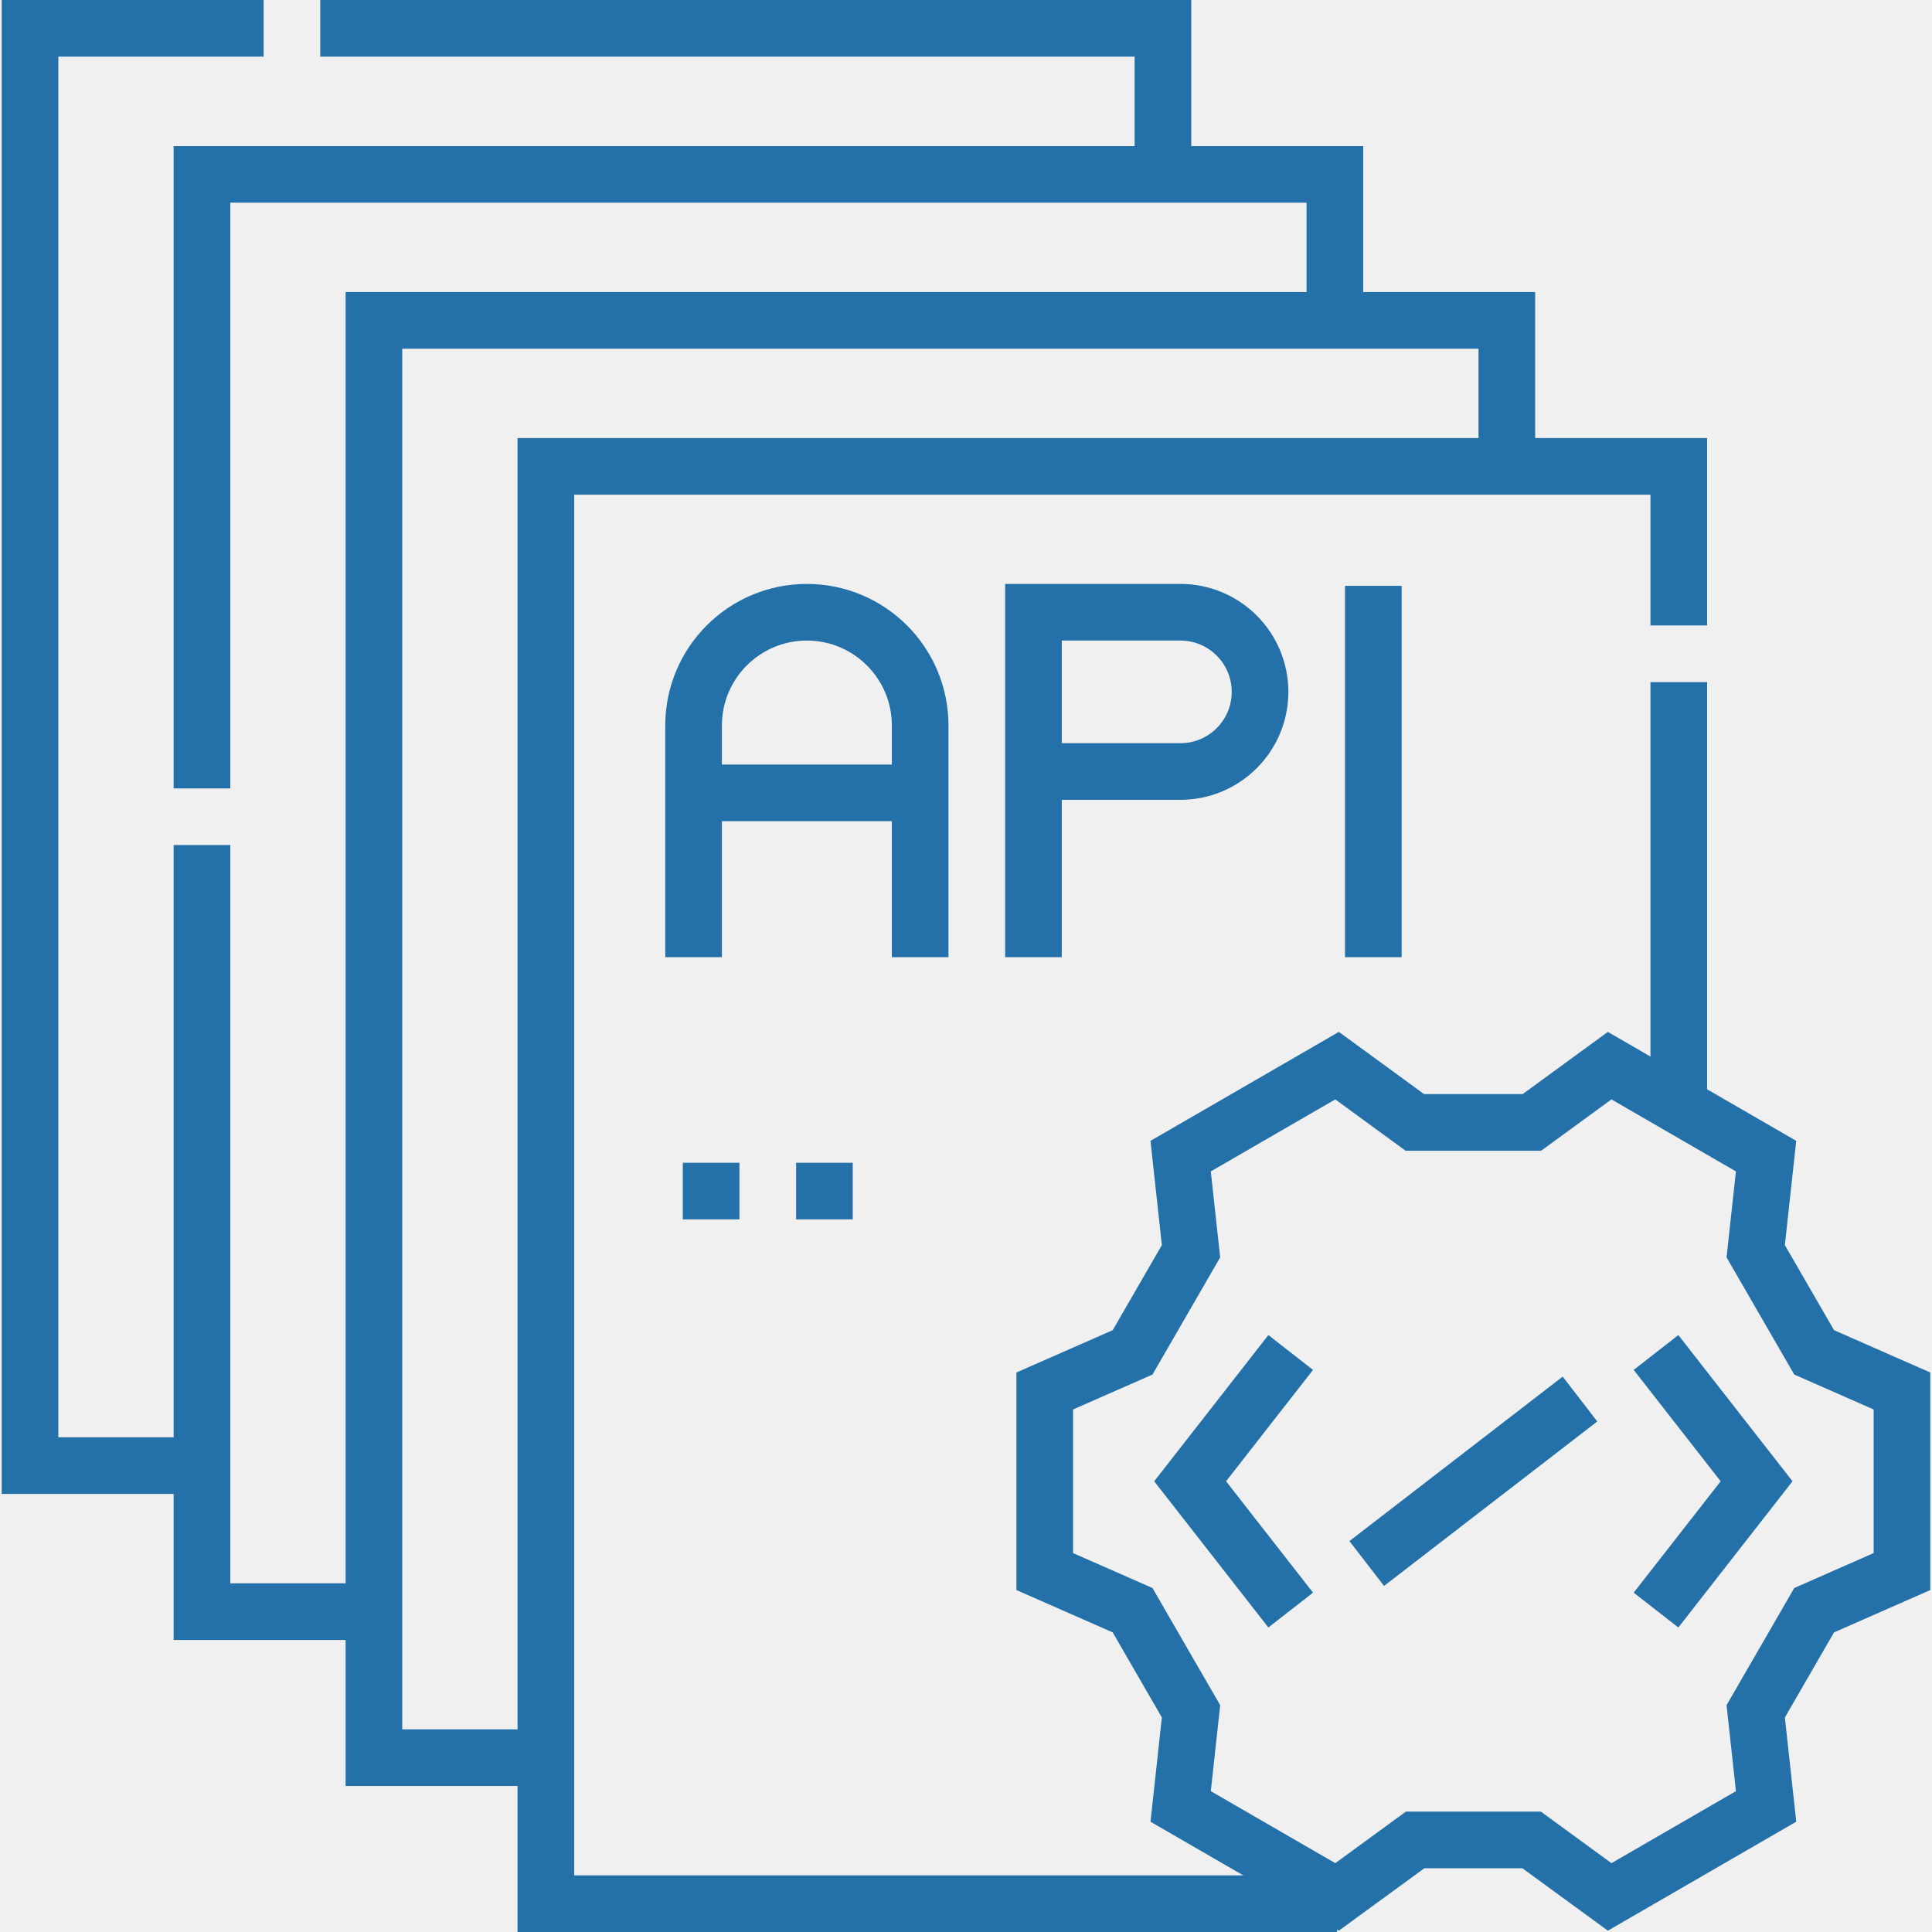
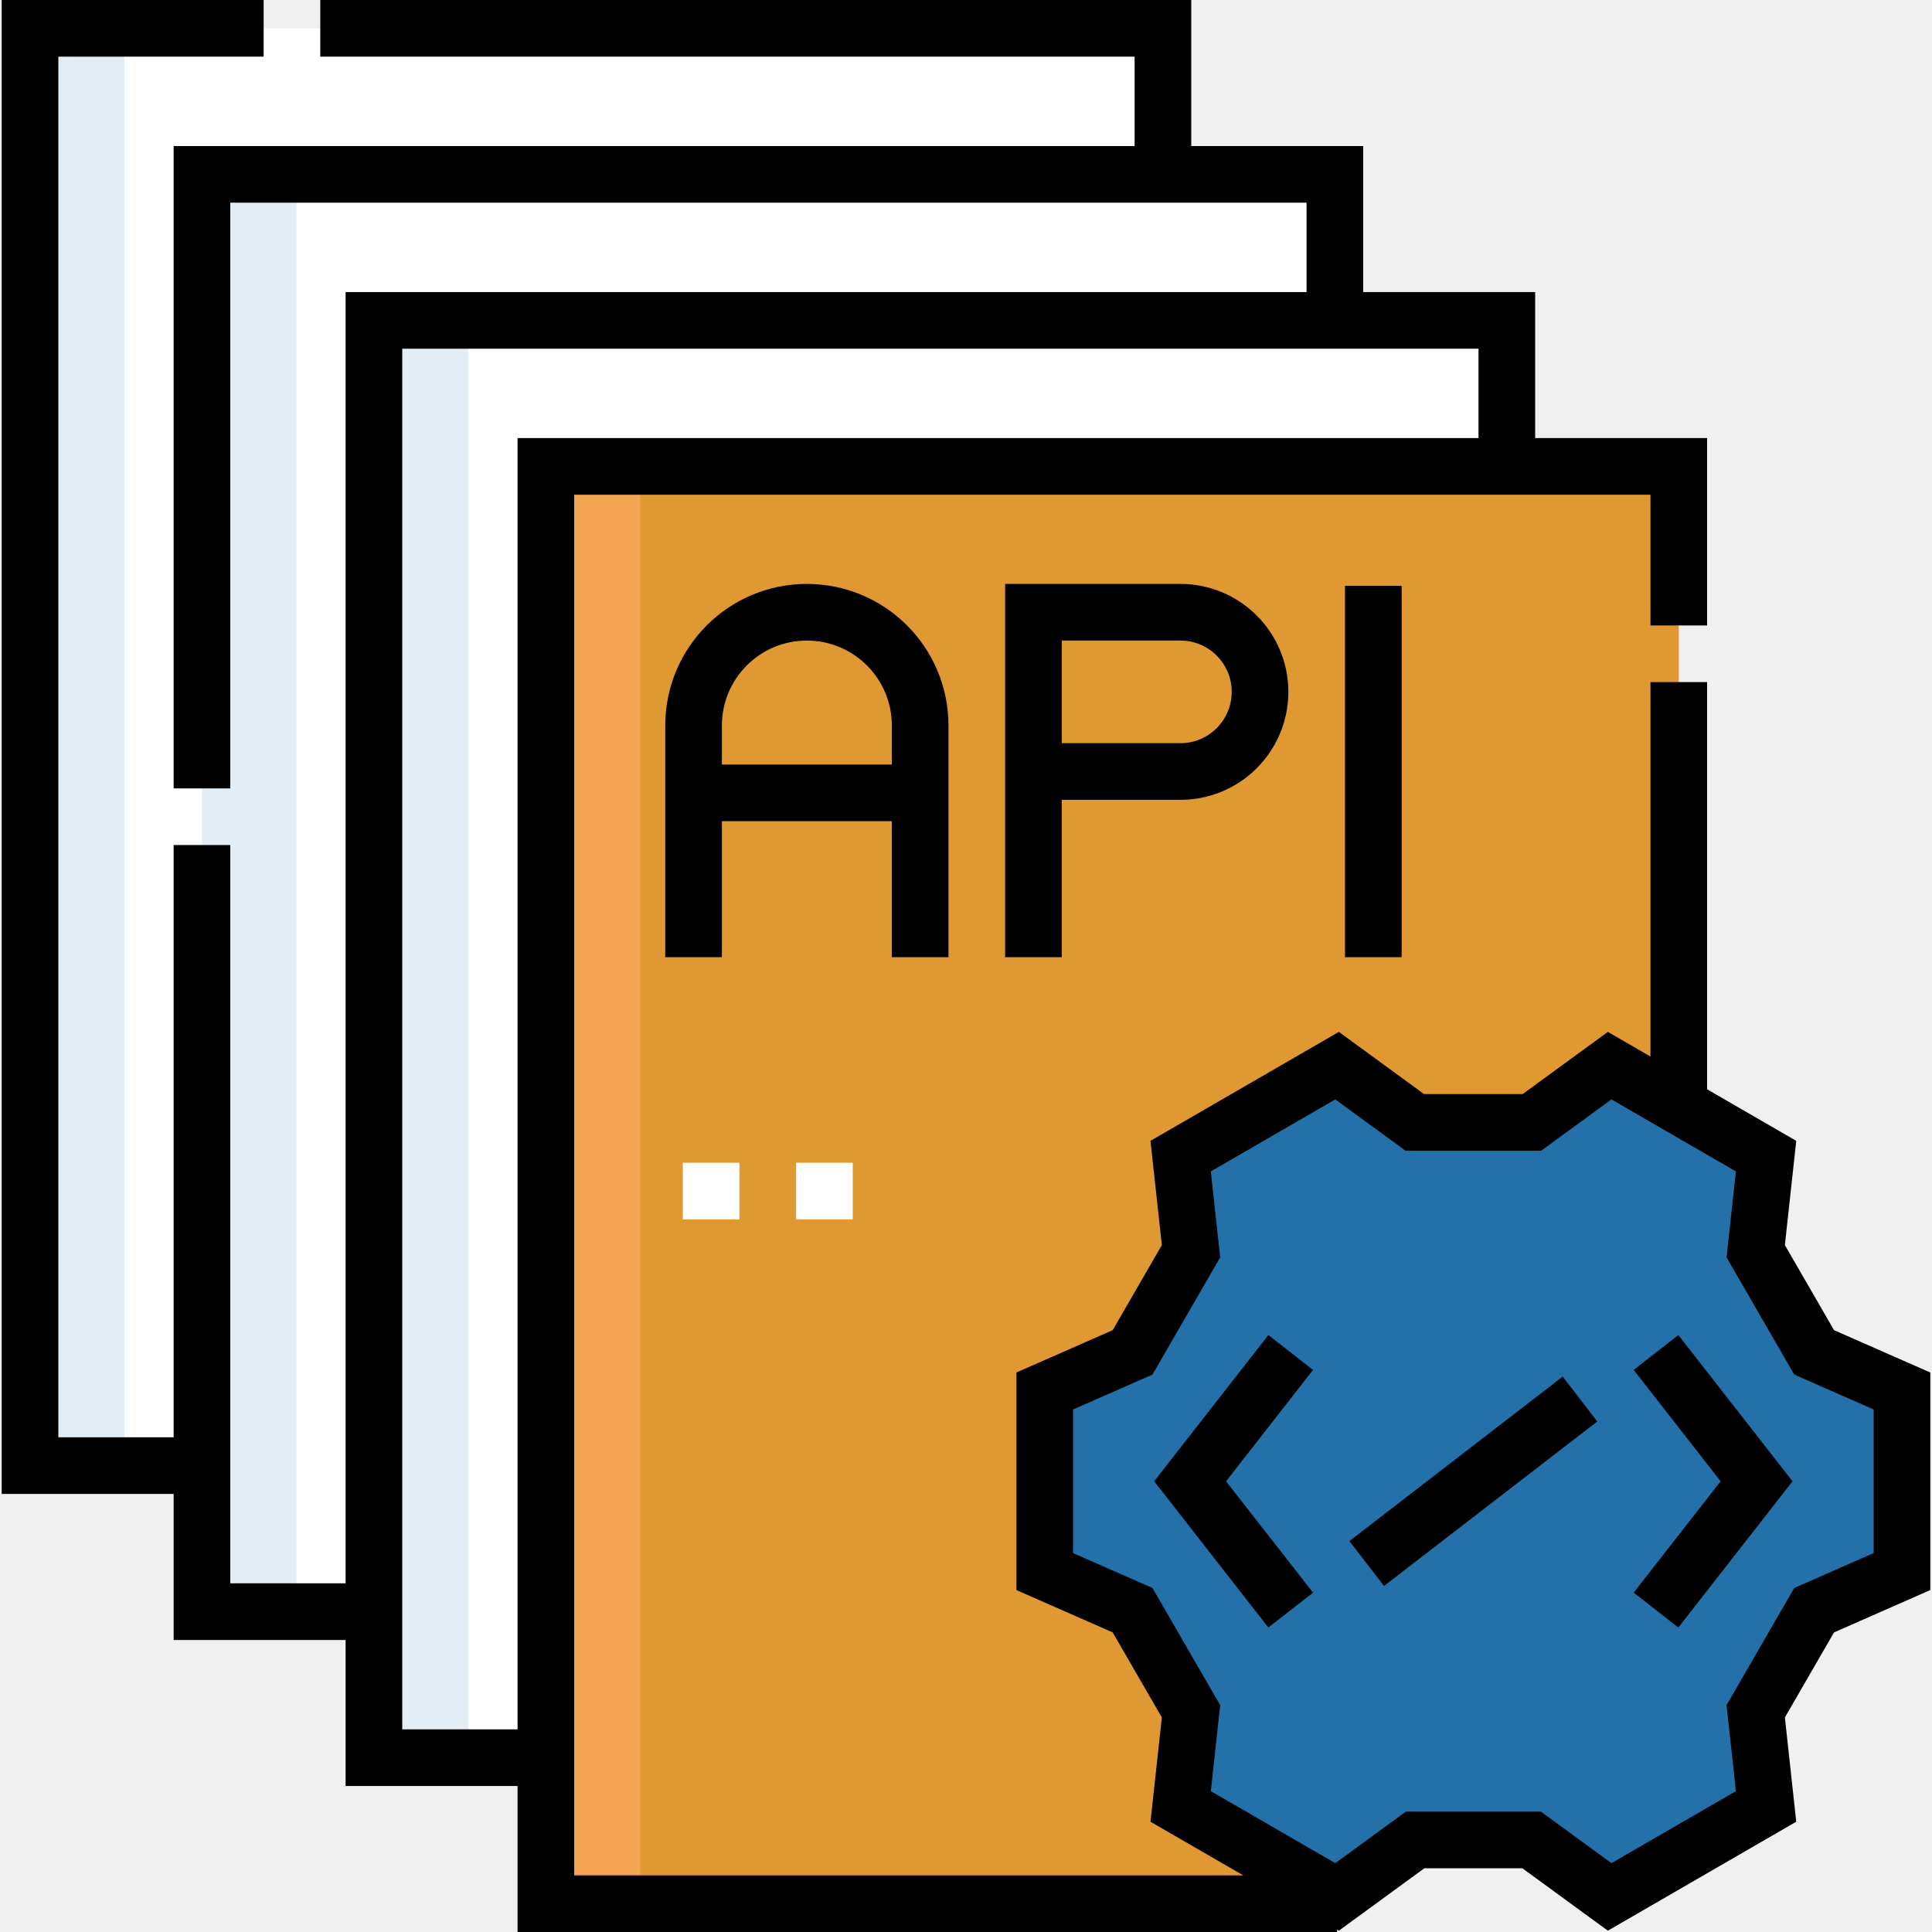
<svg xmlns="http://www.w3.org/2000/svg" version="1.1" width="512" height="512" x="0" y="0" viewBox="0 0 511.6 511.6" style="enable-background:new 0 0 512 512" xml:space="preserve" class="">
  <g>
-     <path d="M53.48 388.1H7.95V7.5h61.86M84.81 7.5h223.14v38.67M444.55 292.78V180.62M354.06 504.1H144.55V123.5h300v42.12" style="stroke-width: 15; stroke-miterlimit: 10;" fill="none" stroke="#2470a9" stroke-width="15" stroke-miterlimit="10" data-original="#000000" class="" opacity="1" />
-     <path d="M399.017 123.505V84.838h-300v380.598h45.533" style="stroke-width: 15; stroke-miterlimit: 10;" fill="none" stroke="#2470a9" stroke-width="15" stroke-miterlimit="10" data-original="#000000" class="" opacity="1" />
-     <path d="M353.48 84.84V46.17h-300v162.6M53.48 223.77v203h45.54M464.917 331.333l2.746-25.188-41.423-23.958-20.59 15.033h-30.998l-20.59-15.033-41.423 23.959 2.746 25.189-15.472 26.775-23.261 10.227v47.821l23.26 10.227 15.474 26.778-2.746 25.188 41.423 23.958 20.667-15.089h30.845l20.667 15.089 41.423-23.959-2.746-25.188 15.472-26.777 23.261-10.229v-47.817l-23.261-10.229c-5.712-9.882-9.765-16.896-15.474-26.777zM183.661 253.471v-61.346c0-16.569 13.431-30 30-30 16.569 0 30 13.431 30 30v61.346M312.574 204.297h-38.913v-42.173h38.913c11.646 0 21.087 9.441 21.087 21.087 0 11.646-9.441 21.086-21.087 21.086zM363.661 253.471v-98.347M273.661 253.471v-98.347M183.661 209.954h60" style="stroke-width: 15; stroke-miterlimit: 10;" fill="none" stroke="#2470a9" stroke-width="15" stroke-miterlimit="10" data-original="#000000" class="" opacity="1" />
-     <path d="m341.781 358.142-26.631 34.106 26.631 34.105M438.519 358.142l26.631 34.106-26.631 34.105M418.385 370.472l-56.47 43.551M180.81 315.401h15M210.81 315.401h15" style="stroke-width: 15; stroke-miterlimit: 10;" fill="none" stroke="#2470a9" stroke-width="15" stroke-miterlimit="10" data-original="#000000" class="" opacity="1" />
+     <path d="M444.55 123.5v368.22c-6.71 3.88-12.16 7.03-18.31 10.59l-20.67-15.09h-30.84l-20.67 15.09-2.59 1.79H144.55V123.5h300z" style="" fill="#e09932" data-original="#f7bd83" class="" opacity="1" />
+     <path d="M353.483 84.838V46.172H307.95V7.505h-300v380.598h45.533v38.667h45.534v38.666h45.533V123.505h254.467V84.838z" style="" fill="#ffffff" data-original="#ffffff" class="" />
+     <path d="m464.917 331.333 2.746-25.188-41.423-23.958-20.59 15.033h-30.998l-20.59-15.033-41.423 23.959 2.746 25.189-15.472 26.775-23.261 10.227v47.821l23.26 10.227 15.474 26.778-2.746 25.188 41.423 23.958 20.667-15.089h30.845l20.667 15.089 41.423-23.959-2.746-25.188 15.472-26.777 23.261-10.229v-47.817l-23.261-10.229c-5.712-9.882-9.765-16.896-15.474-26.777z" style="" fill="#2470a9" data-original="#a8e1f8" class="" opacity="1" />
+     <path d="M7.95 7.505h25v380.598h-25z" style="" fill="#e3edf6" data-original="#e3edf6" class="" />
+     <path d="M144.55 123.5h25v380.6h-25z" style="" fill="#f3a451" data-original="#f3a451" class="" />
+     <path d="m374.727 487.219-35.472-22.354 1.868-17.127-23.661-40.945-15.812-6.953v-15.185l15.813-6.953 23.66-40.944-1.867-17.128 35.395-22.41-20.59-15.033-41.423 23.959 2.746 25.189-15.472 26.775-23.261 10.227v47.821l23.26 10.227 15.474 26.778-2.746 25.188 41.423 23.958 20.665-15.09z" style="" fill="#2470a9" data-original="#75d2f5" class="" opacity="1" />
+     <path d="M53.48 46.172h25V426.77h-25zM99.017 84.838h25v380.598h-25z" style="" fill="#e3edf6" data-original="#e3edf6" class="" />
+     <path d="M53.48 388.1H7.95V7.5h61.86M84.81 7.5h223.14v38.67M444.55 292.78V180.62M354.06 504.1H144.55V123.5h300v42.12" style="stroke-width:15;stroke-miterlimit:10;" fill="none" stroke="#000000" stroke-width="15" stroke-miterlimit="10" data-original="#000000" class="" opacity="1" />
+     <path d="M399.017 123.505V84.838h-300v380.598h45.533" style="stroke-width:15;stroke-miterlimit:10;" fill="none" stroke="#000000" stroke-width="15" stroke-miterlimit="10" data-original="#000000" class="" opacity="1" />
+     <path d="M353.48 84.84V46.17h-300v162.6M53.48 223.77v203h45.54M464.917 331.333l2.746-25.188-41.423-23.958-20.59 15.033h-30.998l-20.59-15.033-41.423 23.959 2.746 25.189-15.472 26.775-23.261 10.227v47.821l23.26 10.227 15.474 26.778-2.746 25.188 41.423 23.958 20.667-15.089h30.845l20.667 15.089 41.423-23.959-2.746-25.188 15.472-26.777 23.261-10.229v-47.817l-23.261-10.229c-5.712-9.882-9.765-16.896-15.474-26.777zM183.661 253.471v-61.346c0-16.569 13.431-30 30-30 16.569 0 30 13.431 30 30v61.346M312.574 204.297h-38.913v-42.173h38.913c11.646 0 21.087 9.441 21.087 21.087 0 11.646-9.441 21.086-21.087 21.086zM363.661 253.471v-98.347M273.661 253.471v-98.347M183.661 209.954h60" style="stroke-width:15;stroke-miterlimit:10;" fill="none" stroke="#000000" stroke-width="15" stroke-miterlimit="10" data-original="#000000" class="" opacity="1" />
+     <path d="m341.781 358.142-26.631 34.106 26.631 34.105M438.519 358.142l26.631 34.106-26.631 34.105M418.385 370.472l-56.47 43.551" style="stroke-width:15;stroke-miterlimit:10;" fill="none" stroke="#000000" stroke-width="15" stroke-miterlimit="10" data-original="#000000" class="" opacity="1" />
+     <path d="M180.81 315.401h15M210.81 315.401h15" style="stroke-width:15;stroke-miterlimit:10;" fill="none" stroke="#ffffff" stroke-width="15" stroke-miterlimit="10" data-original="#ffffff" />
  </g>
</svg>
